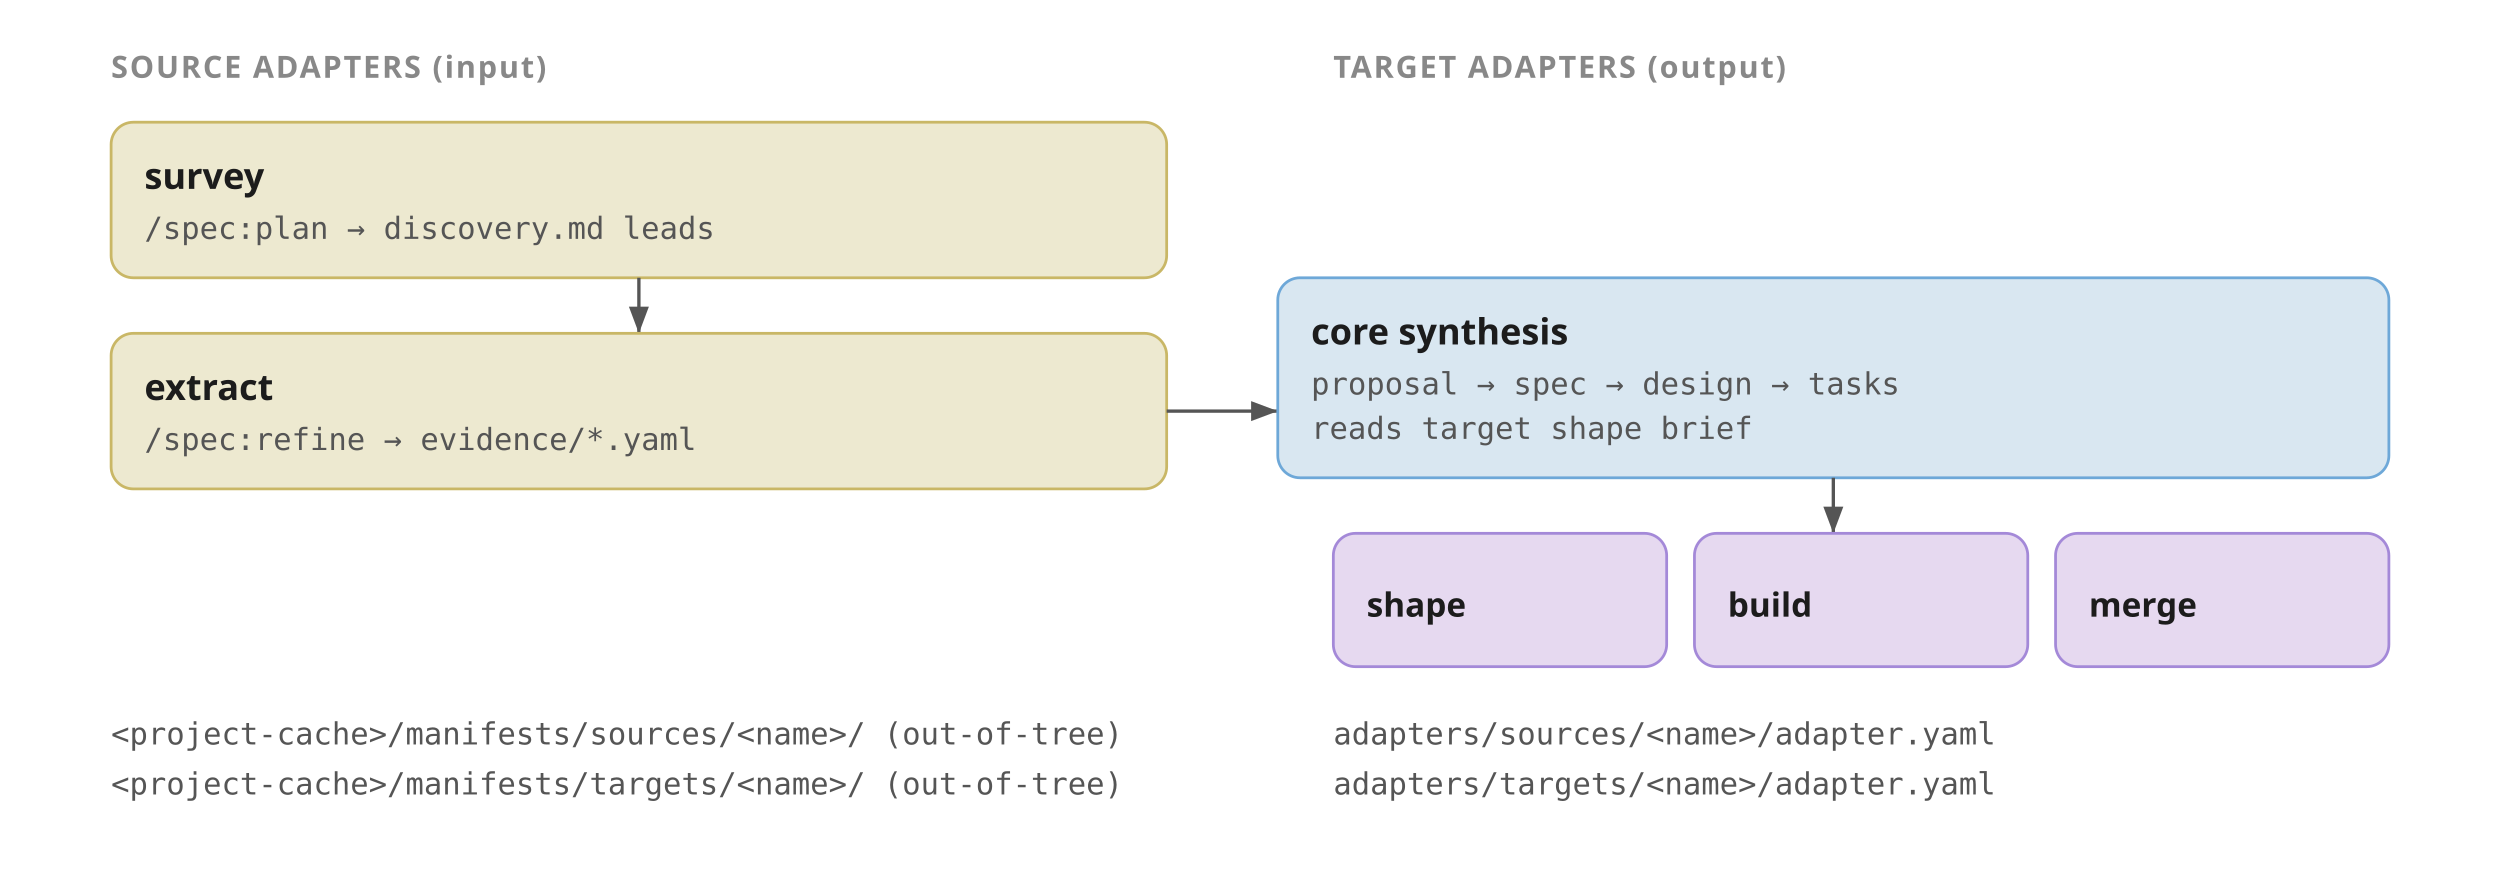
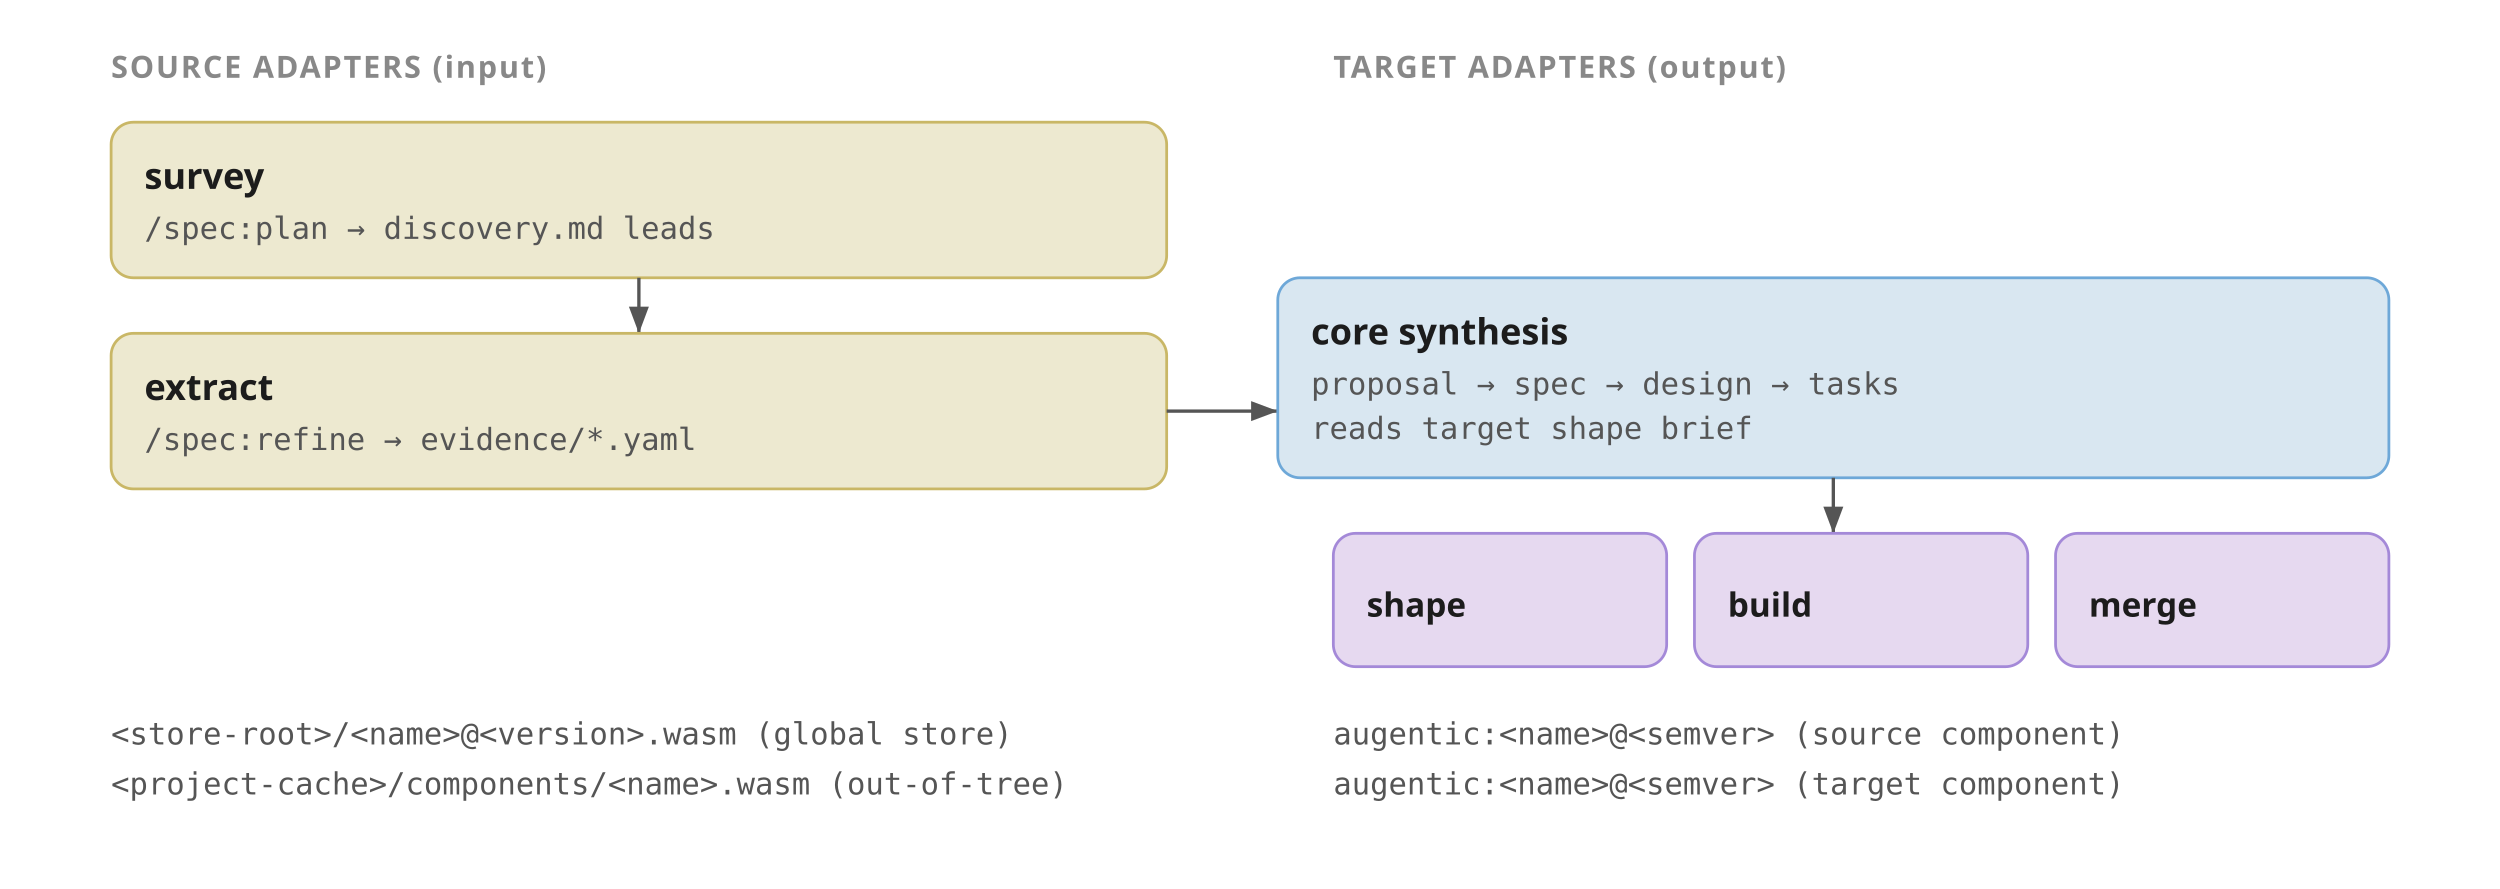
<svg xmlns="http://www.w3.org/2000/svg" viewBox="0 0 900 320" role="img" aria-label="Source adapters survey and extract; target adapters shape build and merge">
  <defs>
    <marker id="arr" markerWidth="10" markerHeight="10" refX="8" refY="3" orient="auto">
      <path d="M0,0 L0,6 L8,3 z" fill="#555" />
    </marker>
  </defs>
  <text x="40" y="28" font-family="ui-sans-serif, system-ui, sans-serif" font-size="11" font-weight="600" fill="#888" letter-spacing="0.06em">SOURCE ADAPTERS (input)</text>
  <text x="480" y="28" font-family="ui-sans-serif, system-ui, sans-serif" font-size="11" font-weight="600" fill="#888" letter-spacing="0.06em">TARGET ADAPTERS (output)</text>
  <rect x="40" y="44" width="380" height="56" rx="8" fill="#ede9d0" stroke="#c9b766" />
  <text x="52" y="68" font-family="ui-sans-serif, system-ui, sans-serif" font-size="13" font-weight="600" fill="#1c1c1c">survey</text>
  <text x="52" y="86" font-family="ui-monospace, monospace" font-size="11" fill="#555">/spec:plan → discovery.md leads</text>
  <path d="M230 100 L230 120" stroke="#555" stroke-width="1.2" fill="none" marker-end="url(#arr)" />
  <rect x="40" y="120" width="380" height="56" rx="8" fill="#ede9d0" stroke="#c9b766" />
  <text x="52" y="144" font-family="ui-sans-serif, system-ui, sans-serif" font-size="13" font-weight="600" fill="#1c1c1c">extract</text>
  <text x="52" y="162" font-family="ui-monospace, monospace" font-size="11" fill="#555">/spec:refine → evidence/*.yaml</text>
  <path d="M420 148 L460 148" stroke="#555" stroke-width="1.2" fill="none" marker-end="url(#arr)" />
  <rect x="460" y="100" width="400" height="72" rx="8" fill="#d9e7f1" stroke="#6ea8d8" />
  <text x="472" y="124" font-family="ui-sans-serif, system-ui, sans-serif" font-size="13" font-weight="600" fill="#1c1c1c">core synthesis</text>
  <text x="472" y="142" font-family="ui-monospace, monospace" font-size="11" fill="#555">proposal → spec → design → tasks</text>
  <text x="472" y="158" font-family="ui-monospace, monospace" font-size="11" fill="#555">reads target shape brief</text>
  <path d="M660 172 L660 192" stroke="#555" stroke-width="1.2" fill="none" marker-end="url(#arr)" />
  <rect x="480" y="192" width="120" height="48" rx="8" fill="#e6d9f0" stroke="#a489d8" />
  <text x="492" y="222" font-family="ui-sans-serif, system-ui, sans-serif" font-size="12" font-weight="600" fill="#1c1c1c">shape</text>
  <rect x="610" y="192" width="120" height="48" rx="8" fill="#e6d9f0" stroke="#a489d8" />
  <text x="622" y="222" font-family="ui-sans-serif, system-ui, sans-serif" font-size="12" font-weight="600" fill="#1c1c1c">build</text>
  <rect x="740" y="192" width="120" height="48" rx="8" fill="#e6d9f0" stroke="#a489d8" />
  <text x="752" y="222" font-family="ui-sans-serif, system-ui, sans-serif" font-size="12" font-weight="600" fill="#1c1c1c">merge</text>
-   <text x="480" y="268" font-family="ui-monospace, monospace" font-size="11" fill="#555">adapters/sources/&lt;name&gt;/adapter.yaml</text>
-   <text x="480" y="286" font-family="ui-monospace, monospace" font-size="11" fill="#555">adapters/targets/&lt;name&gt;/adapter.yaml</text>
-   <text x="40" y="268" font-family="ui-monospace, monospace" font-size="11" fill="#555">&lt;project-cache&gt;/manifests/sources/&lt;name&gt;/ (out-of-tree)</text>
-   <text x="40" y="286" font-family="ui-monospace, monospace" font-size="11" fill="#555">&lt;project-cache&gt;/manifests/targets/&lt;name&gt;/ (out-of-tree)</text>
+   <text x="480" y="268" font-family="ui-monospace, monospace" font-size="11" fill="#555">augentic:&lt;name&gt;@&lt;semver&gt; (source component)</text>
+   <text x="480" y="286" font-family="ui-monospace, monospace" font-size="11" fill="#555">augentic:&lt;name&gt;@&lt;semver&gt; (target component)</text>
+   <text x="40" y="268" font-family="ui-monospace, monospace" font-size="11" fill="#555">&lt;store-root&gt;/&lt;name&gt;@&lt;version&gt;.wasm (global store)</text>
+   <text x="40" y="286" font-family="ui-monospace, monospace" font-size="11" fill="#555">&lt;project-cache&gt;/components/&lt;name&gt;.wasm (out-of-tree)</text>
</svg>
